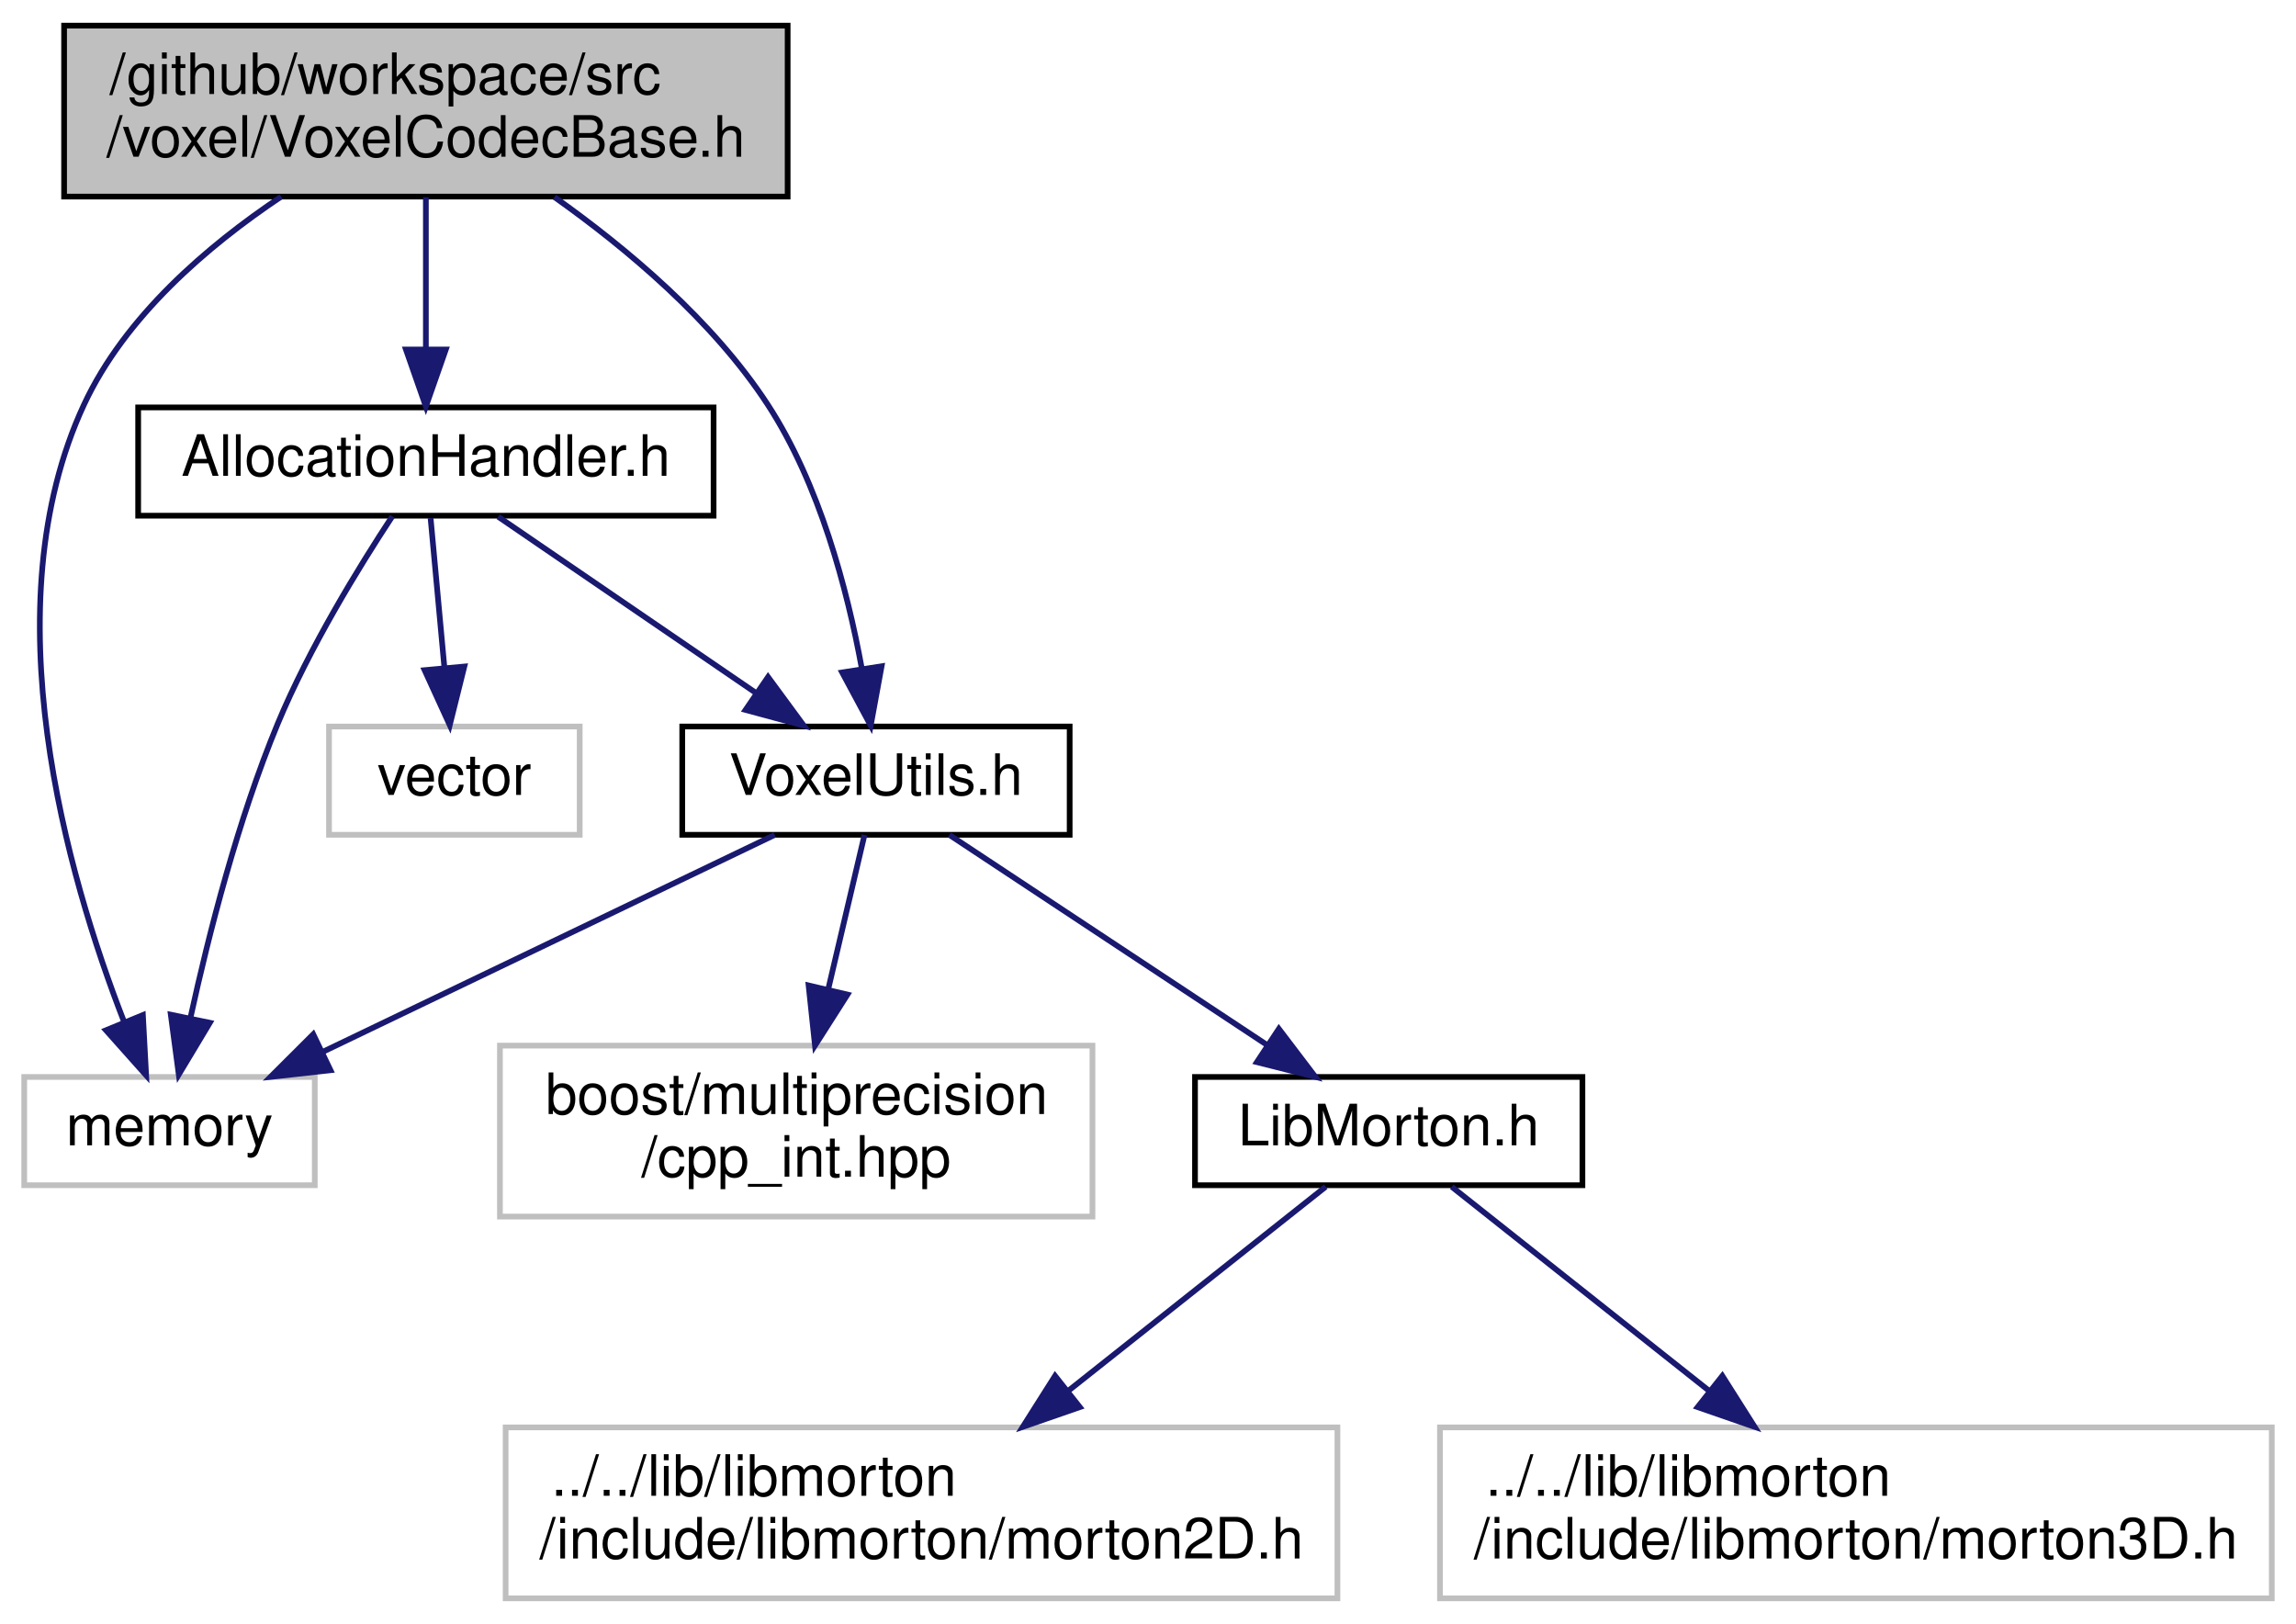
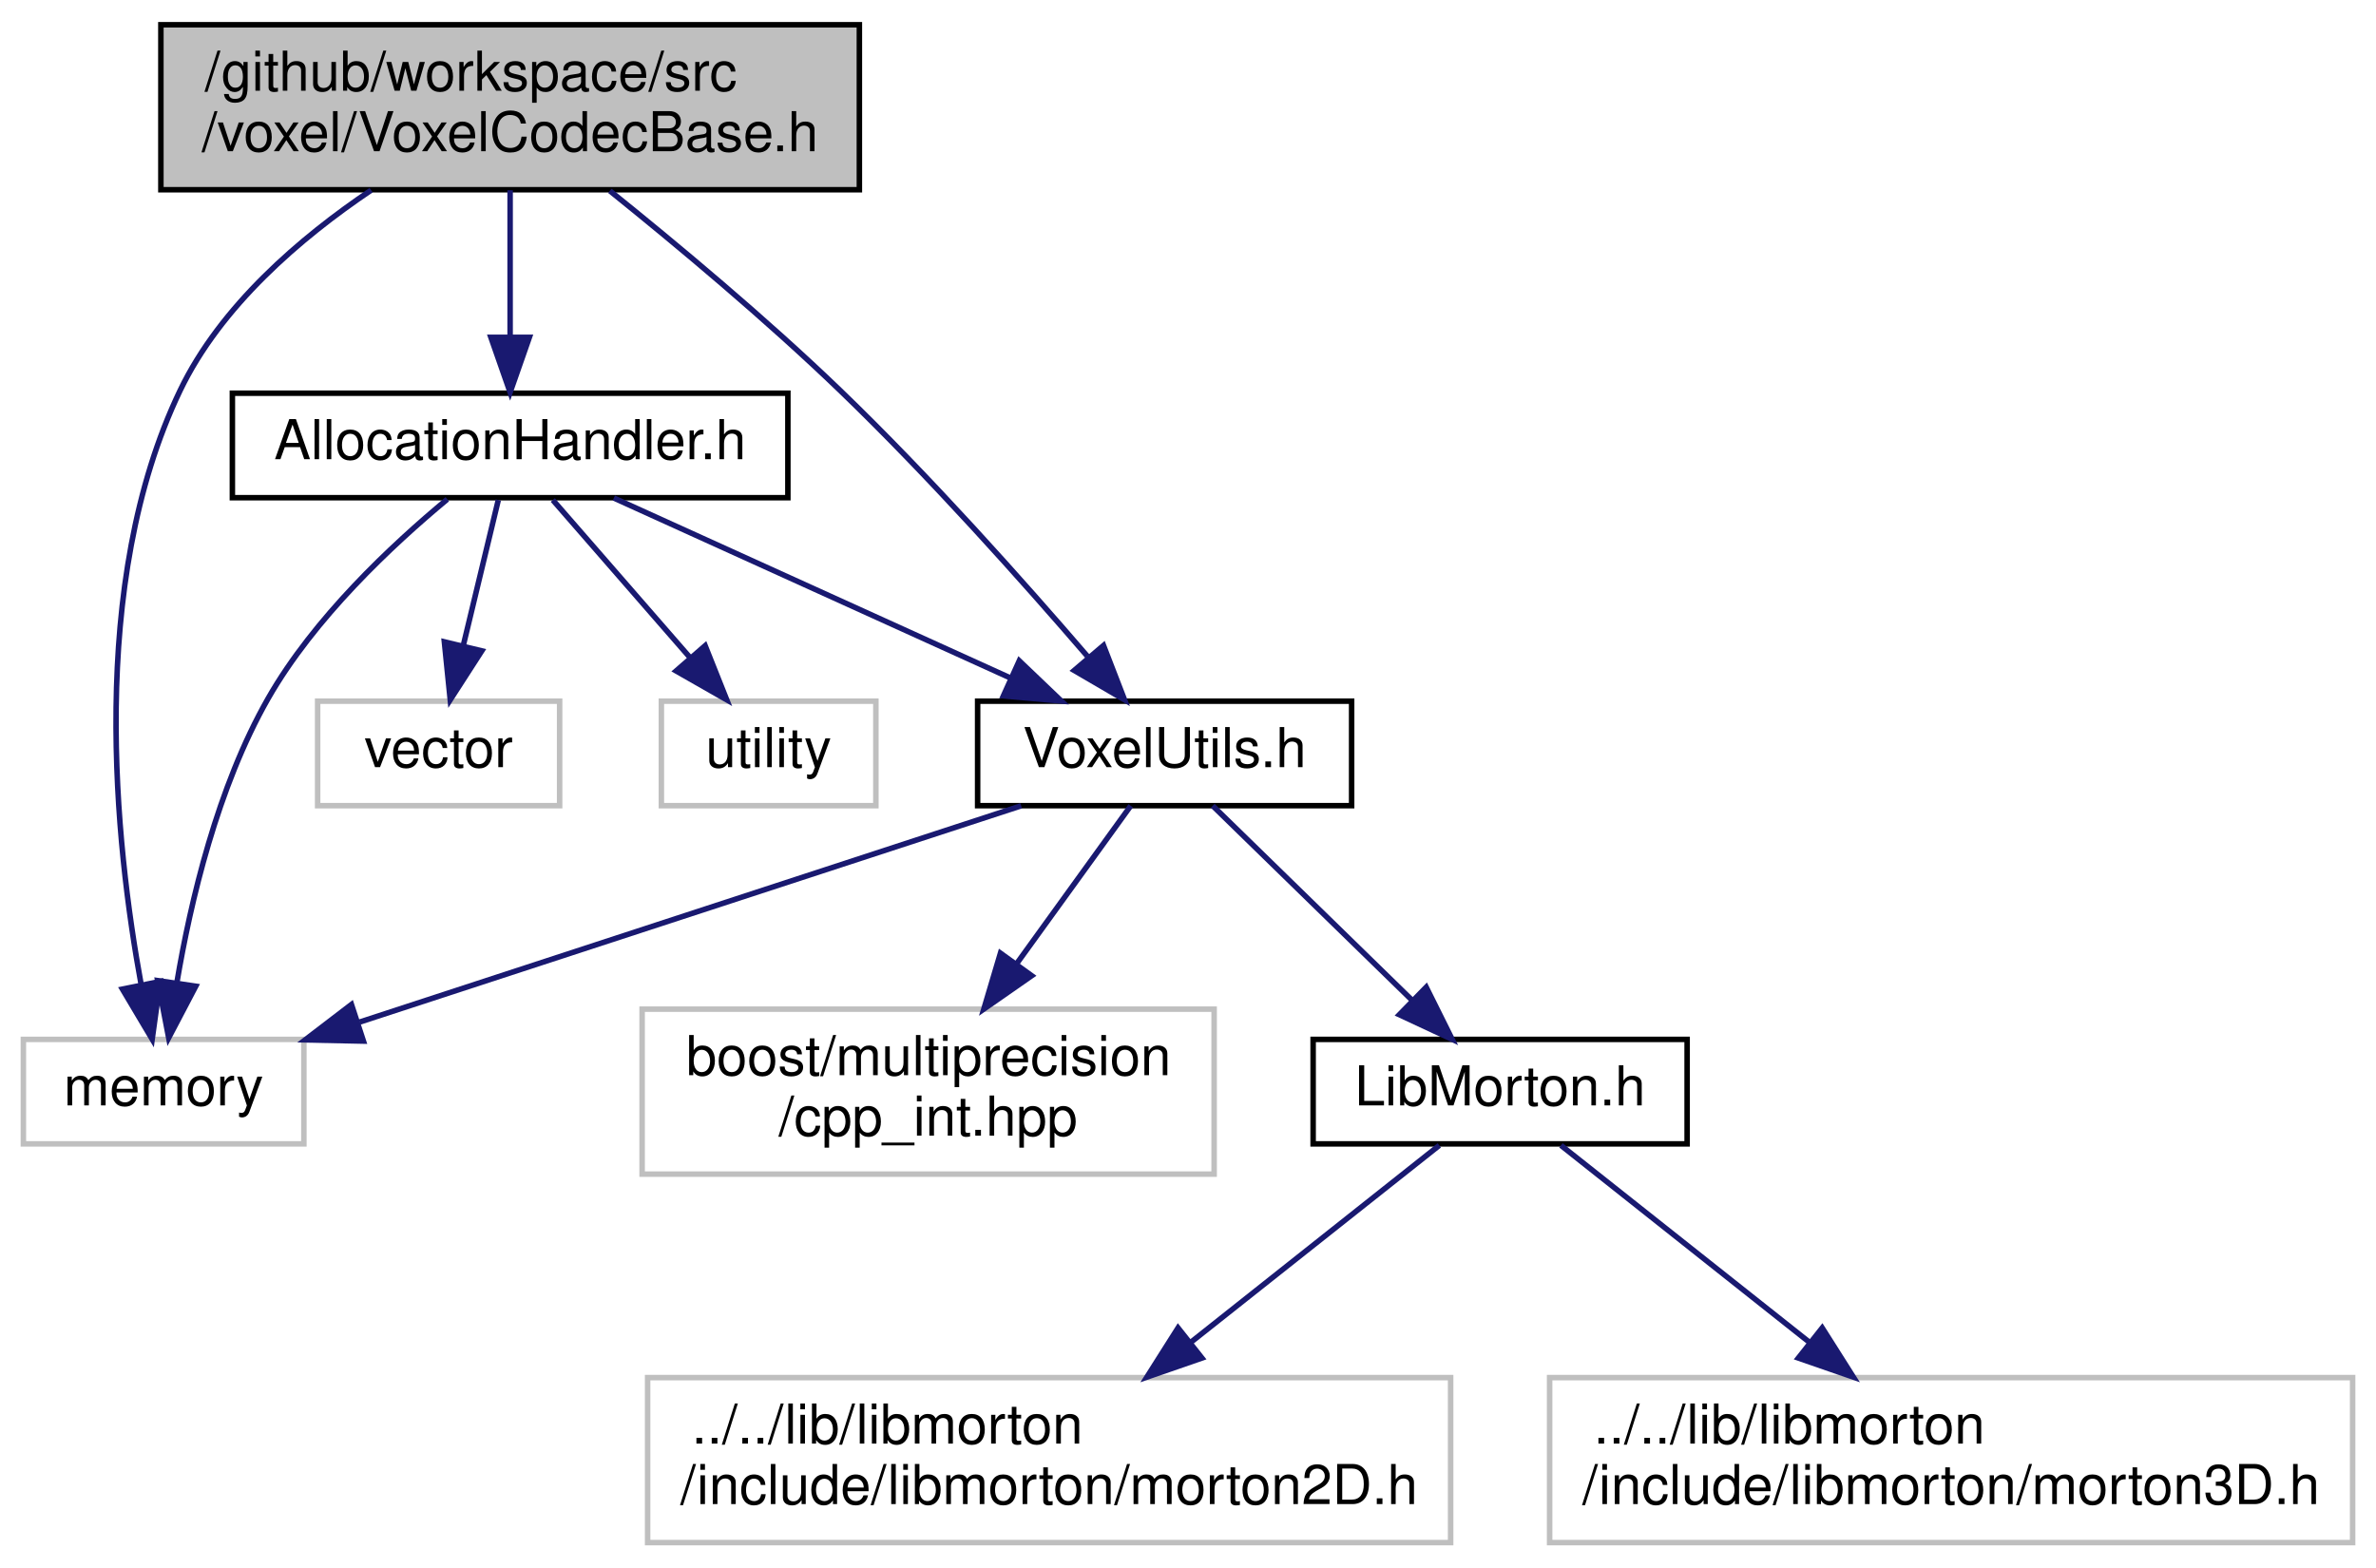
- <svg xmlns="http://www.w3.org/2000/svg" xmlns:xlink="http://www.w3.org/1999/xlink" width="403pt" height="285pt" viewBox="0.00 0.00 402.50 285.00">
+ <svg xmlns="http://www.w3.org/2000/svg" xmlns:xlink="http://www.w3.org/1999/xlink" width="432pt" height="285pt" viewBox="0.00 0.00 431.50 285.00">
  <g id="graph0" class="graph" transform="scale(1 1) rotate(0) translate(4 281)">
    <g id="node1" class="node">
      <g id="a_node1">
        <a xlink:title=" ">
-           <polygon fill="#bfbfbf" stroke="black" points="7,-246.5 7,-276.5 134,-276.5 134,-246.5 7,-246.5" />
-           <text text-anchor="start" x="15" y="-264.5" font-family="Helvetica,sans-Serif" font-size="10.00">/github/workspace/src</text>
-           <text text-anchor="middle" x="70.5" y="-253.5" font-family="Helvetica,sans-Serif" font-size="10.00">/voxel/VoxelCodecBase.h</text>
+           <polygon fill="#bfbfbf" stroke="black" points="25,-246.5 25,-276.5 152,-276.5 152,-246.5 25,-246.5" />
+           <text text-anchor="start" x="33" y="-264.5" font-family="Helvetica,sans-Serif" font-size="10.00">/github/workspace/src</text>
+           <text text-anchor="middle" x="88.5" y="-253.5" font-family="Helvetica,sans-Serif" font-size="10.00">/voxel/VoxelCodecBase.h</text>
        </a>
      </g>
    </g>
    <g id="node2" class="node">
      <g id="a_node2">
        <a xlink:title=" ">
          <polygon fill="none" stroke="#bfbfbf" points="0,-73 0,-92 51,-92 51,-73 0,-73" />
          <text text-anchor="middle" x="25.5" y="-80" font-family="Helvetica,sans-Serif" font-size="10.00">memory</text>
        </a>
      </g>
    </g>
    <g id="edge1" class="edge">
-       <path fill="none" stroke="midnightblue" d="M45.09,-246.48C32.15,-237.83 17.68,-225.43 10.5,-210 -6.07,-174.39 7.57,-127.29 17.48,-101.8" />
-       <polygon fill="midnightblue" stroke="midnightblue" points="20.83,-102.87 21.4,-92.29 14.35,-100.2 20.83,-102.87" />
+       <path fill="none" stroke="midnightblue" d="M63.23,-246.42C50.34,-237.74 35.86,-225.34 28.5,-210 11.61,-174.81 16.72,-127.52 21.43,-101.88" />
+       <polygon fill="midnightblue" stroke="midnightblue" points="24.87,-102.53 23.42,-92.04 18.01,-101.14 24.87,-102.53" />
    </g>
    <g id="node3" class="node">
      <g id="a_node3">
        <a xlink:href="_voxel_utils_8h.html" target="_top" xlink:title=" ">
-           <polygon fill="none" stroke="black" points="115.5,-134.5 115.5,-153.5 183.5,-153.5 183.5,-134.5 115.5,-134.5" />
-           <text text-anchor="middle" x="149.5" y="-141.5" font-family="Helvetica,sans-Serif" font-size="10.00">VoxelUtils.h</text>
+           <polygon fill="none" stroke="black" points="173.5,-134.5 173.5,-153.5 241.5,-153.5 241.5,-134.5 173.5,-134.5" />
+           <text text-anchor="middle" x="207.5" y="-141.5" font-family="Helvetica,sans-Serif" font-size="10.00">VoxelUtils.h</text>
        </a>
      </g>
    </g>
    <g id="edge2" class="edge">
-       <path fill="none" stroke="midnightblue" d="M93.07,-246.41C105.75,-237.42 120.91,-224.71 130.5,-210 139.63,-196 144.48,-177.5 146.99,-163.82" />
-       <polygon fill="midnightblue" stroke="midnightblue" points="150.49,-164.08 148.58,-153.66 143.57,-162.99 150.49,-164.08" />
+       <path fill="none" stroke="midnightblue" d="M106.63,-246.3C118.83,-236.49 135.07,-222.94 148.5,-210 164.71,-194.39 181.85,-175.16 193.45,-161.68" />
+       <polygon fill="midnightblue" stroke="midnightblue" points="196.39,-163.63 200.21,-153.75 191.06,-159.09 196.39,-163.63" />
    </g>
    <g id="node8" class="node">
      <g id="a_node8">
        <a xlink:href="_allocation_handler_8h.html" target="_top" xlink:title=" ">
-           <polygon fill="none" stroke="black" points="20,-190.5 20,-209.5 121,-209.5 121,-190.5 20,-190.5" />
-           <text text-anchor="middle" x="70.5" y="-197.5" font-family="Helvetica,sans-Serif" font-size="10.00">AllocationHandler.h</text>
+           <polygon fill="none" stroke="black" points="38,-190.5 38,-209.5 139,-209.5 139,-190.5 38,-190.5" />
+           <text text-anchor="middle" x="88.5" y="-197.5" font-family="Helvetica,sans-Serif" font-size="10.00">AllocationHandler.h</text>
        </a>
      </g>
    </g>
    <g id="edge8" class="edge">
-       <path fill="none" stroke="midnightblue" d="M70.5,-246.4C70.5,-238.47 70.5,-228.46 70.5,-219.86" />
-       <polygon fill="midnightblue" stroke="midnightblue" points="74,-219.66 70.5,-209.66 67,-219.66 74,-219.66" />
+       <path fill="none" stroke="midnightblue" d="M88.5,-246.4C88.5,-238.47 88.5,-228.46 88.5,-219.86" />
+       <polygon fill="midnightblue" stroke="midnightblue" points="92,-219.66 88.5,-209.66 85,-219.66 92,-219.66" />
    </g>
    <g id="edge3" class="edge">
-       <path fill="none" stroke="midnightblue" d="M131.73,-134.48C111.02,-124.53 76.55,-107.99 52.51,-96.46" />
-       <polygon fill="midnightblue" stroke="midnightblue" points="53.76,-93.18 43.23,-92.01 50.73,-99.49 53.76,-93.18" />
+       <path fill="none" stroke="midnightblue" d="M181.42,-134.48C149.84,-124.15 96.5,-106.71 61.14,-95.15" />
+       <polygon fill="midnightblue" stroke="midnightblue" points="61.83,-91.69 51.23,-91.91 59.65,-98.35 61.83,-91.69" />
    </g>
    <g id="node4" class="node">
      <g id="a_node4">
        <a xlink:title=" ">
-           <polygon fill="none" stroke="#bfbfbf" points="83.5,-67.5 83.5,-97.5 187.5,-97.5 187.5,-67.5 83.5,-67.5" />
-           <text text-anchor="start" x="91.5" y="-85.5" font-family="Helvetica,sans-Serif" font-size="10.00">boost/multiprecision</text>
-           <text text-anchor="middle" x="135.5" y="-74.5" font-family="Helvetica,sans-Serif" font-size="10.00">/cpp_int.hpp</text>
+           <polygon fill="none" stroke="#bfbfbf" points="112.5,-67.5 112.5,-97.5 216.5,-97.5 216.5,-67.5 112.5,-67.5" />
+           <text text-anchor="start" x="120.5" y="-85.5" font-family="Helvetica,sans-Serif" font-size="10.00">boost/multiprecision</text>
+           <text text-anchor="middle" x="164.5" y="-74.5" font-family="Helvetica,sans-Serif" font-size="10.00">/cpp_int.hpp</text>
        </a>
      </g>
    </g>
    <g id="edge4" class="edge">
-       <path fill="none" stroke="midnightblue" d="M147.49,-134.48C145.83,-127.4 143.38,-116.97 141.12,-107.39" />
-       <polygon fill="midnightblue" stroke="midnightblue" points="144.5,-106.46 138.8,-97.52 137.68,-108.06 144.5,-106.46" />
+       <path fill="none" stroke="midnightblue" d="M201.34,-134.48C195.95,-127.02 187.88,-115.85 180.67,-105.87" />
+       <polygon fill="midnightblue" stroke="midnightblue" points="183.33,-103.58 174.63,-97.52 177.65,-107.68 183.33,-103.58" />
    </g>
    <g id="node5" class="node">
      <g id="a_node5">
        <a xlink:href="_lib_morton_8h.html" target="_top" xlink:title=" ">
-           <polygon fill="none" stroke="black" points="205.5,-73 205.5,-92 273.5,-92 273.5,-73 205.5,-73" />
-           <text text-anchor="middle" x="239.5" y="-80" font-family="Helvetica,sans-Serif" font-size="10.00">LibMorton.h</text>
+           <polygon fill="none" stroke="black" points="234.5,-73 234.5,-92 302.5,-92 302.5,-73 234.5,-73" />
+           <text text-anchor="middle" x="268.5" y="-80" font-family="Helvetica,sans-Serif" font-size="10.00">LibMorton.h</text>
        </a>
      </g>
    </g>
    <g id="edge5" class="edge">
-       <path fill="none" stroke="midnightblue" d="M162.39,-134.48C176.96,-124.84 200.9,-109.02 218.25,-97.55" />
-       <polygon fill="midnightblue" stroke="midnightblue" points="220.22,-100.44 226.63,-92.01 216.36,-94.6 220.22,-100.44" />
+       <path fill="none" stroke="midnightblue" d="M216.24,-134.48C225.66,-125.28 240.86,-110.46 252.45,-99.16" />
+       <polygon fill="midnightblue" stroke="midnightblue" points="255.06,-101.5 259.78,-92.01 250.17,-96.49 255.06,-101.5" />
    </g>
    <g id="node6" class="node">
      <g id="a_node6">
        <a xlink:title=" ">
-           <polygon fill="none" stroke="#bfbfbf" points="84.5,-0.5 84.5,-30.5 230.5,-30.5 230.5,-0.5 84.5,-0.5" />
-           <text text-anchor="start" x="92.5" y="-18.5" font-family="Helvetica,sans-Serif" font-size="10.00">../../lib/libmorton</text>
-           <text text-anchor="middle" x="157.5" y="-7.5" font-family="Helvetica,sans-Serif" font-size="10.00">/include/libmorton/morton2D.h</text>
+           <polygon fill="none" stroke="#bfbfbf" points="113.5,-0.5 113.5,-30.5 259.5,-30.5 259.5,-0.5 113.5,-0.5" />
+           <text text-anchor="start" x="121.5" y="-18.5" font-family="Helvetica,sans-Serif" font-size="10.00">../../lib/libmorton</text>
+           <text text-anchor="middle" x="186.5" y="-7.5" font-family="Helvetica,sans-Serif" font-size="10.00">/include/libmorton/morton2D.h</text>
        </a>
      </g>
    </g>
    <g id="edge6" class="edge">
-       <path fill="none" stroke="midnightblue" d="M228.44,-72.73C216.93,-63.61 198.5,-49 183.31,-36.96" />
-       <polygon fill="midnightblue" stroke="midnightblue" points="185.28,-34.06 175.27,-30.59 180.94,-39.54 185.28,-34.06" />
+       <path fill="none" stroke="midnightblue" d="M257.44,-72.73C245.93,-63.61 227.5,-49 212.31,-36.96" />
+       <polygon fill="midnightblue" stroke="midnightblue" points="214.28,-34.06 204.27,-30.59 209.94,-39.54 214.28,-34.06" />
    </g>
    <g id="node7" class="node">
      <g id="a_node7">
        <a xlink:title=" ">
-           <polygon fill="none" stroke="#bfbfbf" points="248.5,-0.5 248.5,-30.5 394.5,-30.5 394.5,-0.5 248.5,-0.5" />
-           <text text-anchor="start" x="256.5" y="-18.5" font-family="Helvetica,sans-Serif" font-size="10.00">../../lib/libmorton</text>
-           <text text-anchor="middle" x="321.5" y="-7.5" font-family="Helvetica,sans-Serif" font-size="10.00">/include/libmorton/morton3D.h</text>
+           <polygon fill="none" stroke="#bfbfbf" points="277.5,-0.5 277.5,-30.5 423.5,-30.5 423.5,-0.5 277.5,-0.5" />
+           <text text-anchor="start" x="285.5" y="-18.5" font-family="Helvetica,sans-Serif" font-size="10.00">../../lib/libmorton</text>
+           <text text-anchor="middle" x="350.5" y="-7.5" font-family="Helvetica,sans-Serif" font-size="10.00">/include/libmorton/morton3D.h</text>
        </a>
      </g>
    </g>
    <g id="edge7" class="edge">
-       <path fill="none" stroke="midnightblue" d="M250.56,-72.73C262.07,-63.61 280.5,-49 295.69,-36.96" />
-       <polygon fill="midnightblue" stroke="midnightblue" points="298.06,-39.54 303.73,-30.59 293.72,-34.06 298.06,-39.54" />
+       <path fill="none" stroke="midnightblue" d="M279.56,-72.73C291.07,-63.61 309.5,-49 324.69,-36.96" />
+       <polygon fill="midnightblue" stroke="midnightblue" points="327.06,-39.54 332.73,-30.59 322.72,-34.06 327.06,-39.54" />
    </g>
    <g id="edge9" class="edge">
-       <path fill="none" stroke="midnightblue" d="M64.61,-190.39C58.81,-181.58 50.04,-167.33 44.5,-154 37.52,-137.19 32.39,-117.05 29.23,-102.61" />
-       <polygon fill="midnightblue" stroke="midnightblue" points="32.58,-101.51 27.13,-92.43 25.73,-102.93 32.58,-101.51" />
+       <path fill="none" stroke="midnightblue" d="M77.08,-190.22C67.07,-181.93 52.84,-168.61 44.5,-154 35.29,-137.86 30.39,-117.08 27.9,-102.27" />
+       <polygon fill="midnightblue" stroke="midnightblue" points="31.34,-101.67 26.42,-92.29 24.42,-102.69 31.34,-101.67" />
    </g>
-     <g id="edge11" class="edge">
-       <path fill="none" stroke="midnightblue" d="M83.19,-190.32C95.4,-181.98 114.08,-169.21 128.5,-159.35" />
-       <polygon fill="midnightblue" stroke="midnightblue" points="130.56,-162.19 136.84,-153.65 126.61,-156.41 130.56,-162.19" />
+     <g id="edge12" class="edge">
+       <path fill="none" stroke="midnightblue" d="M107.36,-190.44C126.77,-181.64 157.23,-167.81 179.46,-157.72" />
+       <polygon fill="midnightblue" stroke="midnightblue" points="181.07,-160.84 188.73,-153.52 178.18,-154.46 181.07,-160.84" />
    </g>
    <g id="node9" class="node">
      <g id="a_node9">
+         <a xlink:title=" ">
+           <polygon fill="none" stroke="#bfbfbf" points="116,-134.5 116,-153.5 155,-153.5 155,-134.5 116,-134.5" />
+           <text text-anchor="middle" x="135.5" y="-141.5" font-family="Helvetica,sans-Serif" font-size="10.00">utility</text>
+         </a>
+       </g>
+     </g>
+     <g id="edge10" class="edge">
+       <path fill="none" stroke="midnightblue" d="M96.26,-190.08C103.04,-182.3 113.04,-170.8 121.26,-161.37" />
+       <polygon fill="midnightblue" stroke="midnightblue" points="123.96,-163.59 127.88,-153.75 118.68,-159 123.96,-163.59" />
+     </g>
+     <g id="node10" class="node">
+       <g id="a_node10">
        <a xlink:title=" ">
          <polygon fill="none" stroke="#bfbfbf" points="53.5,-134.5 53.5,-153.5 97.5,-153.5 97.5,-134.5 53.5,-134.5" />
          <text text-anchor="middle" x="75.5" y="-141.5" font-family="Helvetica,sans-Serif" font-size="10.00">vector</text>
        </a>
      </g>
    </g>
-     <g id="edge10" class="edge">
-       <path fill="none" stroke="midnightblue" d="M71.33,-190.08C71.98,-183.01 72.92,-172.86 73.74,-163.99" />
-       <polygon fill="midnightblue" stroke="midnightblue" points="77.25,-164.03 74.69,-153.75 70.28,-163.39 77.25,-164.03" />
+     <g id="edge11" class="edge">
+       <path fill="none" stroke="midnightblue" d="M86.35,-190.08C84.63,-182.93 82.15,-172.64 80,-163.69" />
+       <polygon fill="midnightblue" stroke="midnightblue" points="83.35,-162.65 77.61,-153.75 76.54,-164.29 83.35,-162.65" />
    </g>
  </g>
</svg>
